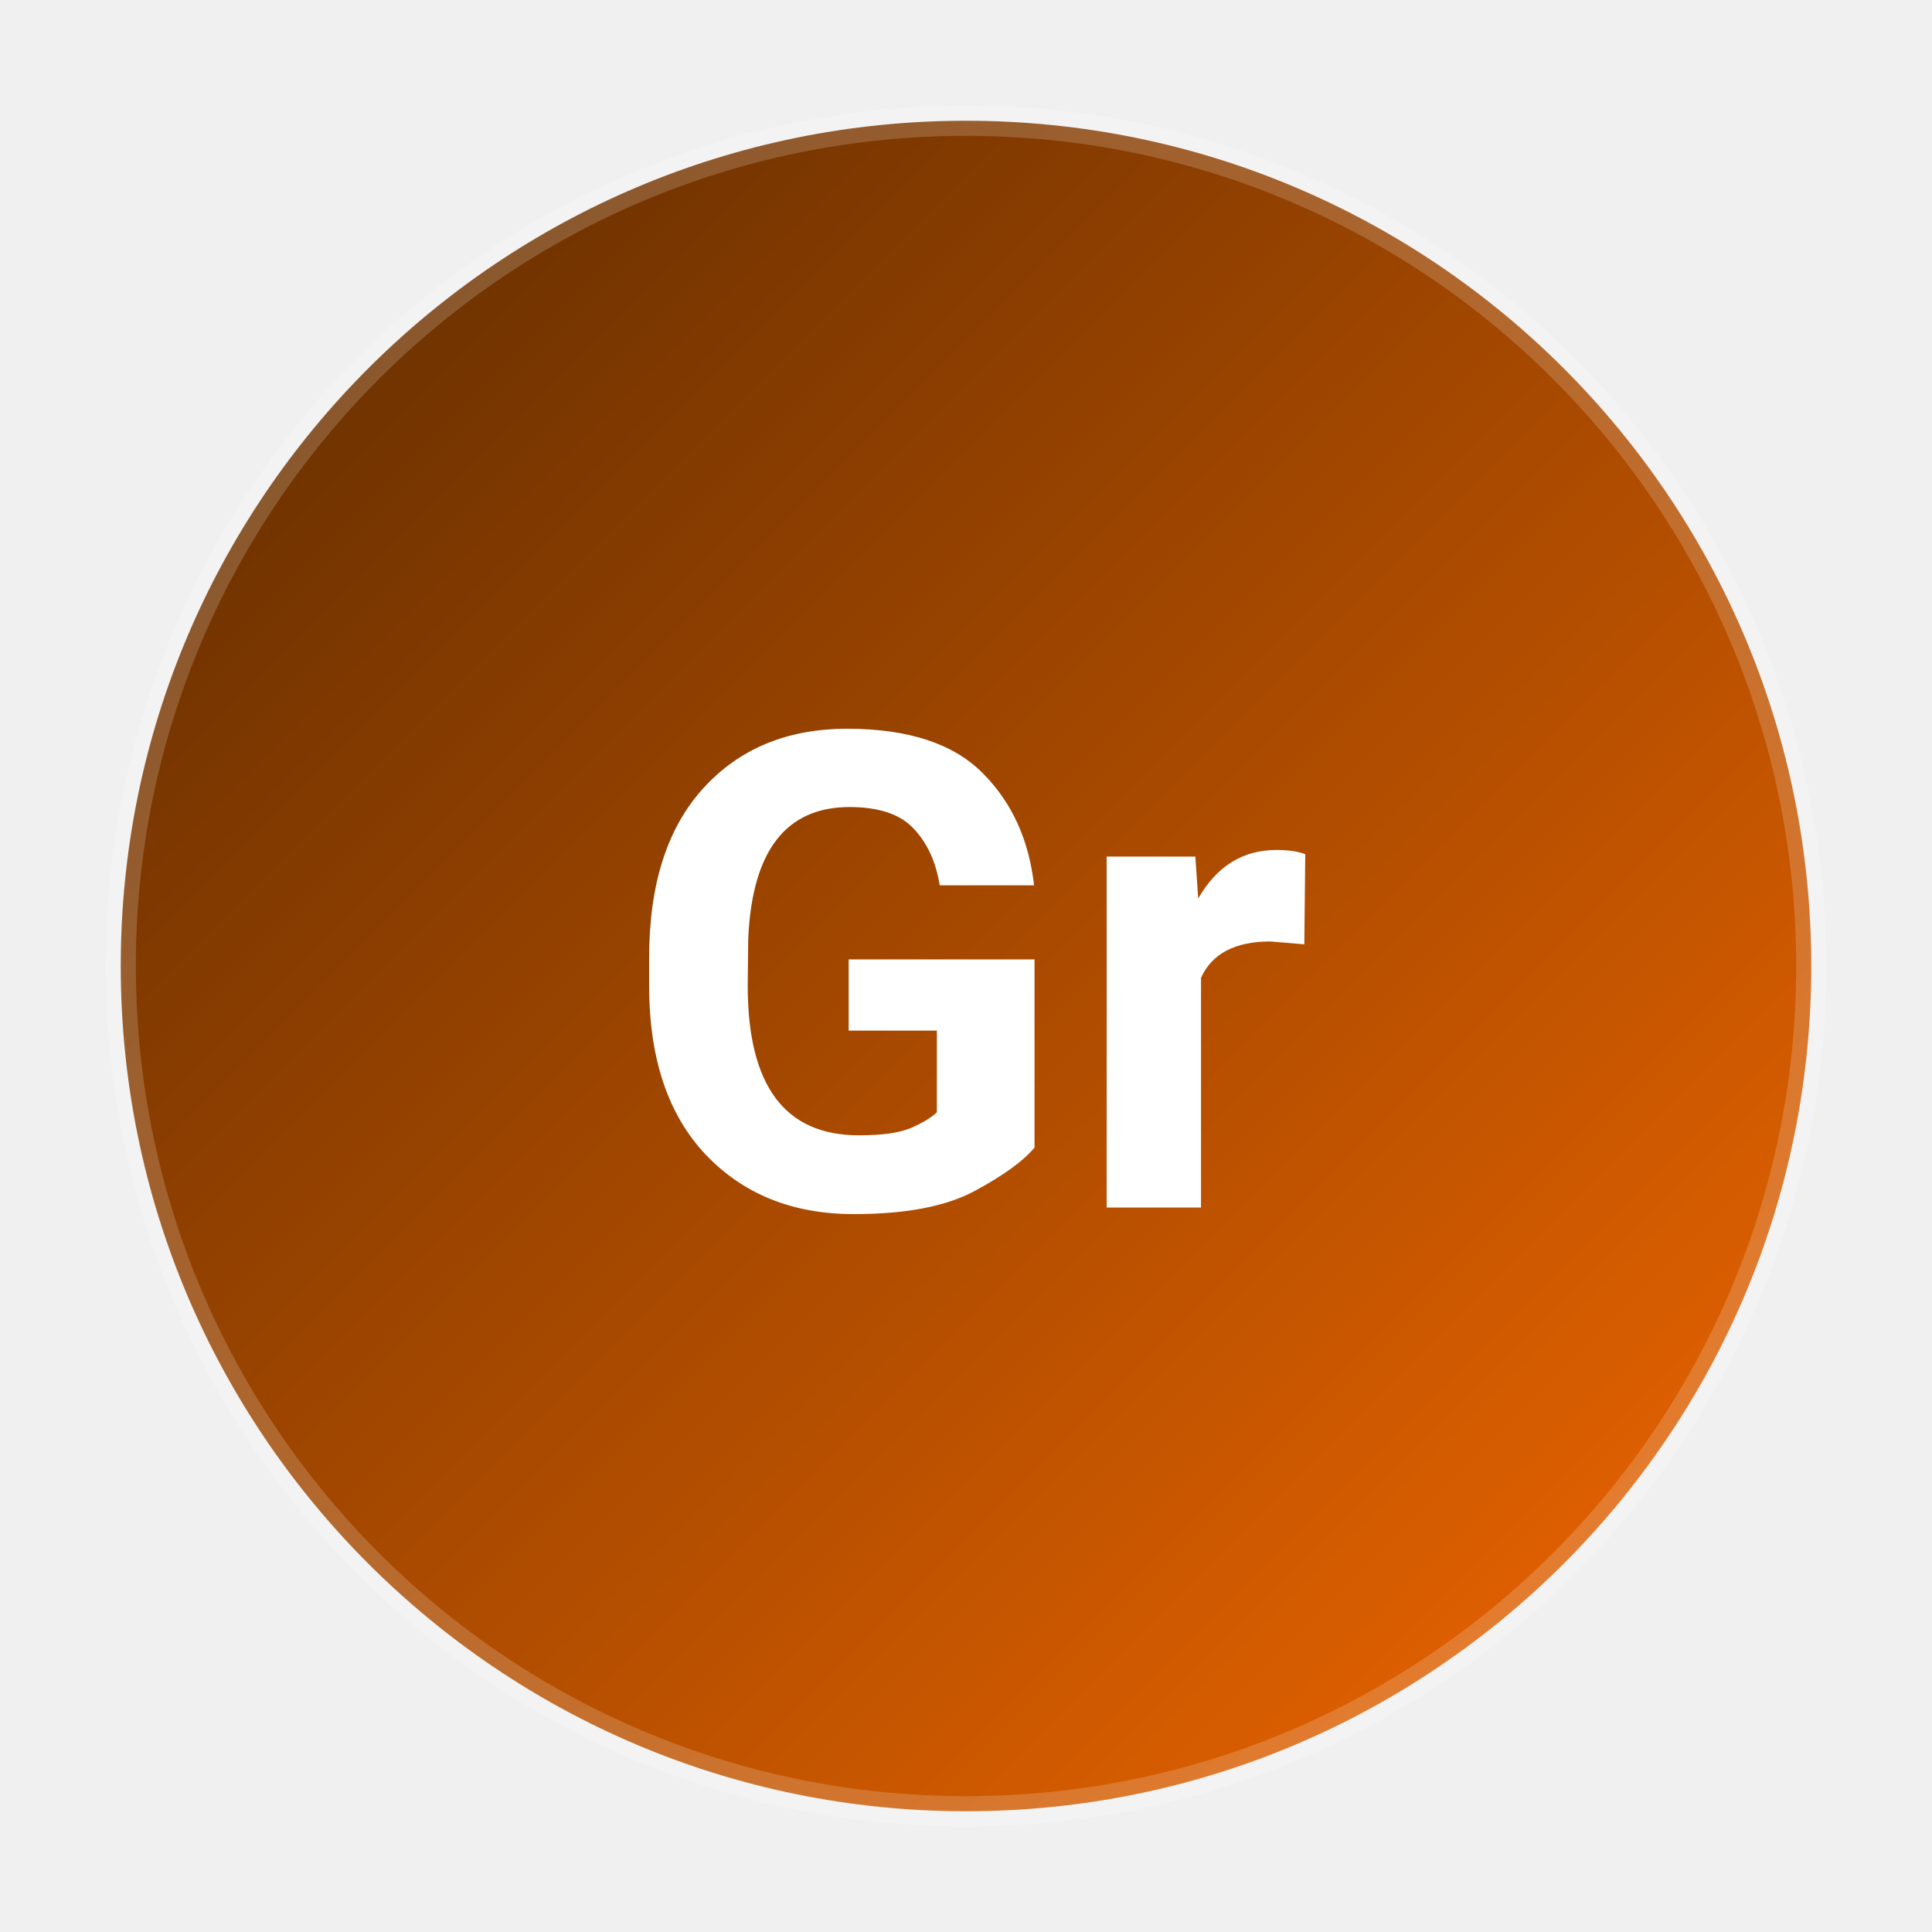
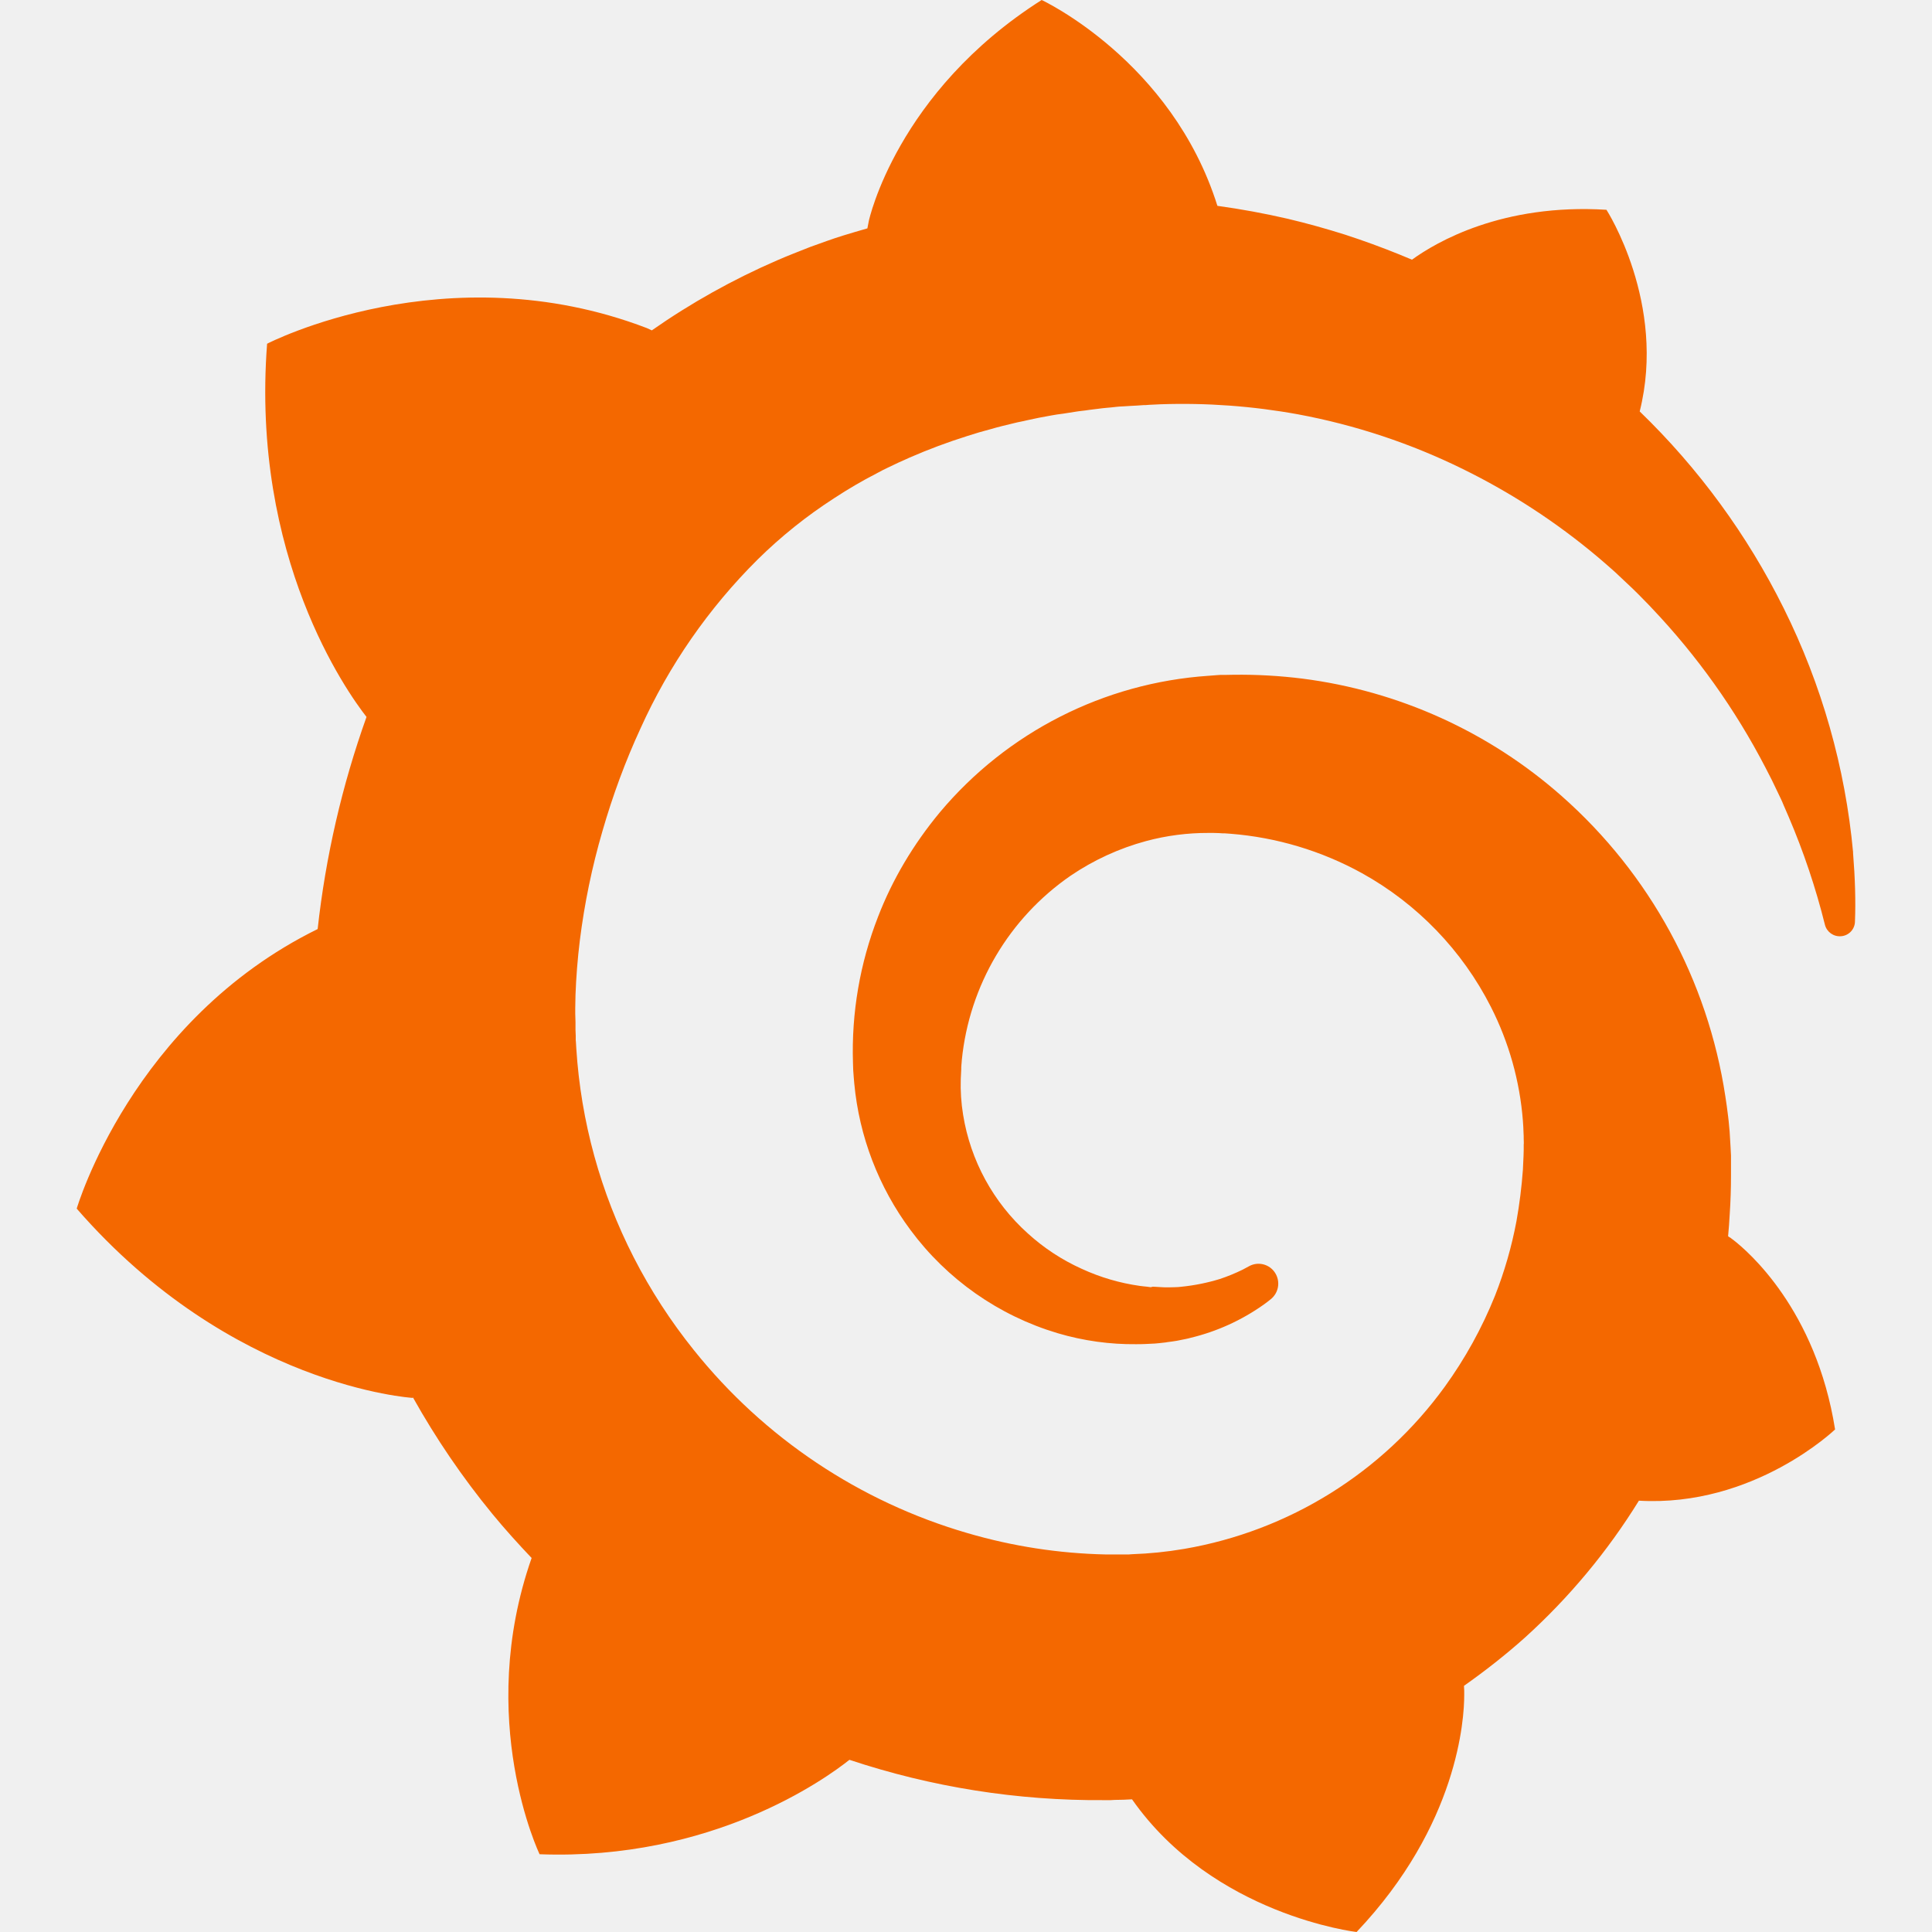
- <svg xmlns="http://www.w3.org/2000/svg" viewBox="0 0 64 64" role="img" aria-label="Grafana">
-   <defs>
-     <linearGradient id="g-grafana" x1="0" y1="0" x2="1" y2="1">
-       <stop offset="0%" stop-color="#5a2a00" />
-       <stop offset="100%" stop-color="#f46800" />
-     </linearGradient>
-   </defs>
-   <circle cx="32" cy="32" r="28" fill="url(#g-grafana)" />
-   <circle cx="32" cy="32" r="28" fill="none" stroke="#ffffff" stroke-opacity="0.18" stroke-width="1" />
-   <text x="32" y="40" text-anchor="middle" font-family="ui-sans-serif, system-ui, -apple-system, Segoe UI, Roboto, Helvetica, Arial, sans-serif" font-weight="700" font-size="22" fill="#ffffff">Gr</text>
+ <svg xmlns="http://www.w3.org/2000/svg" fill="#F46800" role="img" viewBox="0 0 24 24">
+   <path d="M23.02 10.59a8.578 8.578 0 0 0-.862-3.034 8.911 8.911 0 0 0-1.789-2.445c.337-1.342-.413-2.505-.413-2.505-1.292-.08-2.113.4-2.416.62-.052-.02-.102-.044-.154-.064-.22-.089-.446-.172-.677-.247-.231-.073-.47-.14-.711-.197a9.867 9.867 0 0 0-.875-.161C14.557.753 12.94 0 12.94 0c-1.804 1.145-2.147 2.744-2.147 2.744l-.018.093c-.098.029-.2.057-.298.088-.138.042-.275.094-.413.143-.138.055-.275.107-.41.166a8.869 8.869 0 0 0-1.557.87l-.063-.029c-2.497-.955-4.716.195-4.716.195-.203 2.658.996 4.33 1.235 4.636a11.608 11.608 0 0 0-.607 2.635C1.636 12.677.953 15.014.953 15.014c1.926 2.214 4.171 2.351 4.171 2.351.003-.002.006-.002.006-.005.285.509.615.994.986 1.446.156.19.32.371.488.548-.704 2.009.099 3.68.099 3.68 2.144.08 3.553-.937 3.849-1.173a9.784 9.784 0 0 0 3.164.501h.08l.055-.003.107-.002.103-.005.003.002c1.01 1.44 2.788 1.646 2.788 1.646 1.264-1.332 1.337-2.653 1.337-2.94v-.058c0-.02-.003-.039-.003-.06.265-.187.52-.387.758-.6a7.875 7.875 0 0 0 1.415-1.7c1.43.083 2.437-.885 2.437-.885-.236-1.49-1.085-2.216-1.264-2.354l-.018-.013-.016-.013a.217.217 0 0 1-.031-.02c.008-.092.016-.18.02-.27.011-.162.016-.323.016-.48v-.253l-.005-.098-.008-.135a1.891 1.891 0 0 0-.01-.13c-.003-.042-.008-.083-.013-.125l-.016-.124-.018-.122a6.215 6.215 0 0 0-2.032-3.73 6.015 6.015 0 0 0-3.222-1.46 6.292 6.292 0 0 0-.85-.048l-.107.002h-.063l-.044.003-.104.008a4.777 4.777 0 0 0-3.335 1.695c-.332.4-.592.84-.768 1.297a4.594 4.594 0 0 0-.312 1.817l.003.091c.005.055.007.11.013.164a3.615 3.615 0 0 0 .698 1.82 3.53 3.53 0 0 0 1.827 1.282c.33.098.66.14.971.137.039 0 .078 0 .114-.002l.063-.003c.02 0 .041-.003.062-.003.034-.002.065-.007.099-.01.007 0 .018-.003.028-.003l.031-.005.06-.008a1.18 1.18 0 0 0 .112-.02c.036-.008.072-.013.109-.024a2.634 2.634 0 0 0 .914-.415c.028-.02.056-.041.085-.065a.248.248 0 0 0 .039-.35.244.244 0 0 0-.309-.06l-.078.042c-.09.044-.184.083-.283.116a2.476 2.476 0 0 1-.475.096c-.028.003-.054.006-.083.006l-.083.002c-.026 0-.054 0-.08-.002l-.102-.006h-.012l-.024.006c-.016-.003-.031-.003-.044-.006-.031-.002-.06-.007-.091-.01a2.59 2.59 0 0 1-.724-.213 2.557 2.557 0 0 1-.667-.438 2.52 2.52 0 0 1-.805-1.475 2.306 2.306 0 0 1-.029-.444l.006-.122v-.023l.002-.031c.003-.021.003-.04.005-.06a3.163 3.163 0 0 1 1.352-2.29 3.12 3.12 0 0 1 .937-.43 2.946 2.946 0 0 1 .776-.101h.06l.07.002.045.003h.026l.07.005a4.041 4.041 0 0 1 1.635.49 3.94 3.94 0 0 1 1.602 1.662 3.77 3.77 0 0 1 .397 1.414l.005.076.003.075c.002.026.002.05.002.075 0 .024.003.052 0 .07v.065l-.002.073-.008.174a6.195 6.195 0 0 1-.08.639 5.1 5.1 0 0 1-.267.927 5.31 5.31 0 0 1-.624 1.13 5.052 5.052 0 0 1-3.237 2.014 4.82 4.82 0 0 1-.649.066l-.039.003h-.287a6.607 6.607 0 0 1-1.716-.265 6.776 6.776 0 0 1-3.4-2.274 6.75 6.75 0 0 1-.746-1.15 6.616 6.616 0 0 1-.714-2.596l-.005-.083-.002-.02v-.056l-.003-.073v-.096l-.003-.104v-.07l.003-.163c.008-.22.026-.45.054-.678a8.707 8.707 0 0 1 .28-1.355c.128-.444.286-.872.473-1.277a7.04 7.04 0 0 1 1.456-2.1 5.925 5.925 0 0 1 .953-.763c.169-.111.343-.213.524-.306.089-.05.182-.091.273-.135.047-.02.093-.042.138-.062a7.177 7.177 0 0 1 .714-.267l.145-.045c.049-.015.098-.026.148-.041.098-.029.197-.052.296-.076.049-.013.1-.02.15-.033l.15-.032.151-.028.076-.013.075-.01.153-.024c.057-.01.114-.013.171-.023l.169-.021c.036-.003.073-.008.106-.01l.073-.008.036-.003.042-.002c.057-.003.114-.008.171-.01l.086-.006h.023l.037-.003.145-.007a7.999 7.999 0 0 1 1.708.125 7.917 7.917 0 0 1 2.048.68 8.253 8.253 0 0 1 1.672 1.09l.09.077.089.078c.06.052.114.107.171.159.057.052.112.106.166.16.052.055.107.107.159.164a8.671 8.671 0 0 1 1.41 1.978c.012.026.028.052.04.078l.04.078.075.156c.023.051.05.1.07.153l.065.15a8.848 8.848 0 0 1 .45 1.34.19.19 0 0 0 .201.142.186.186 0 0 0 .172-.184c.01-.246.002-.532-.024-.856z" />
</svg>
